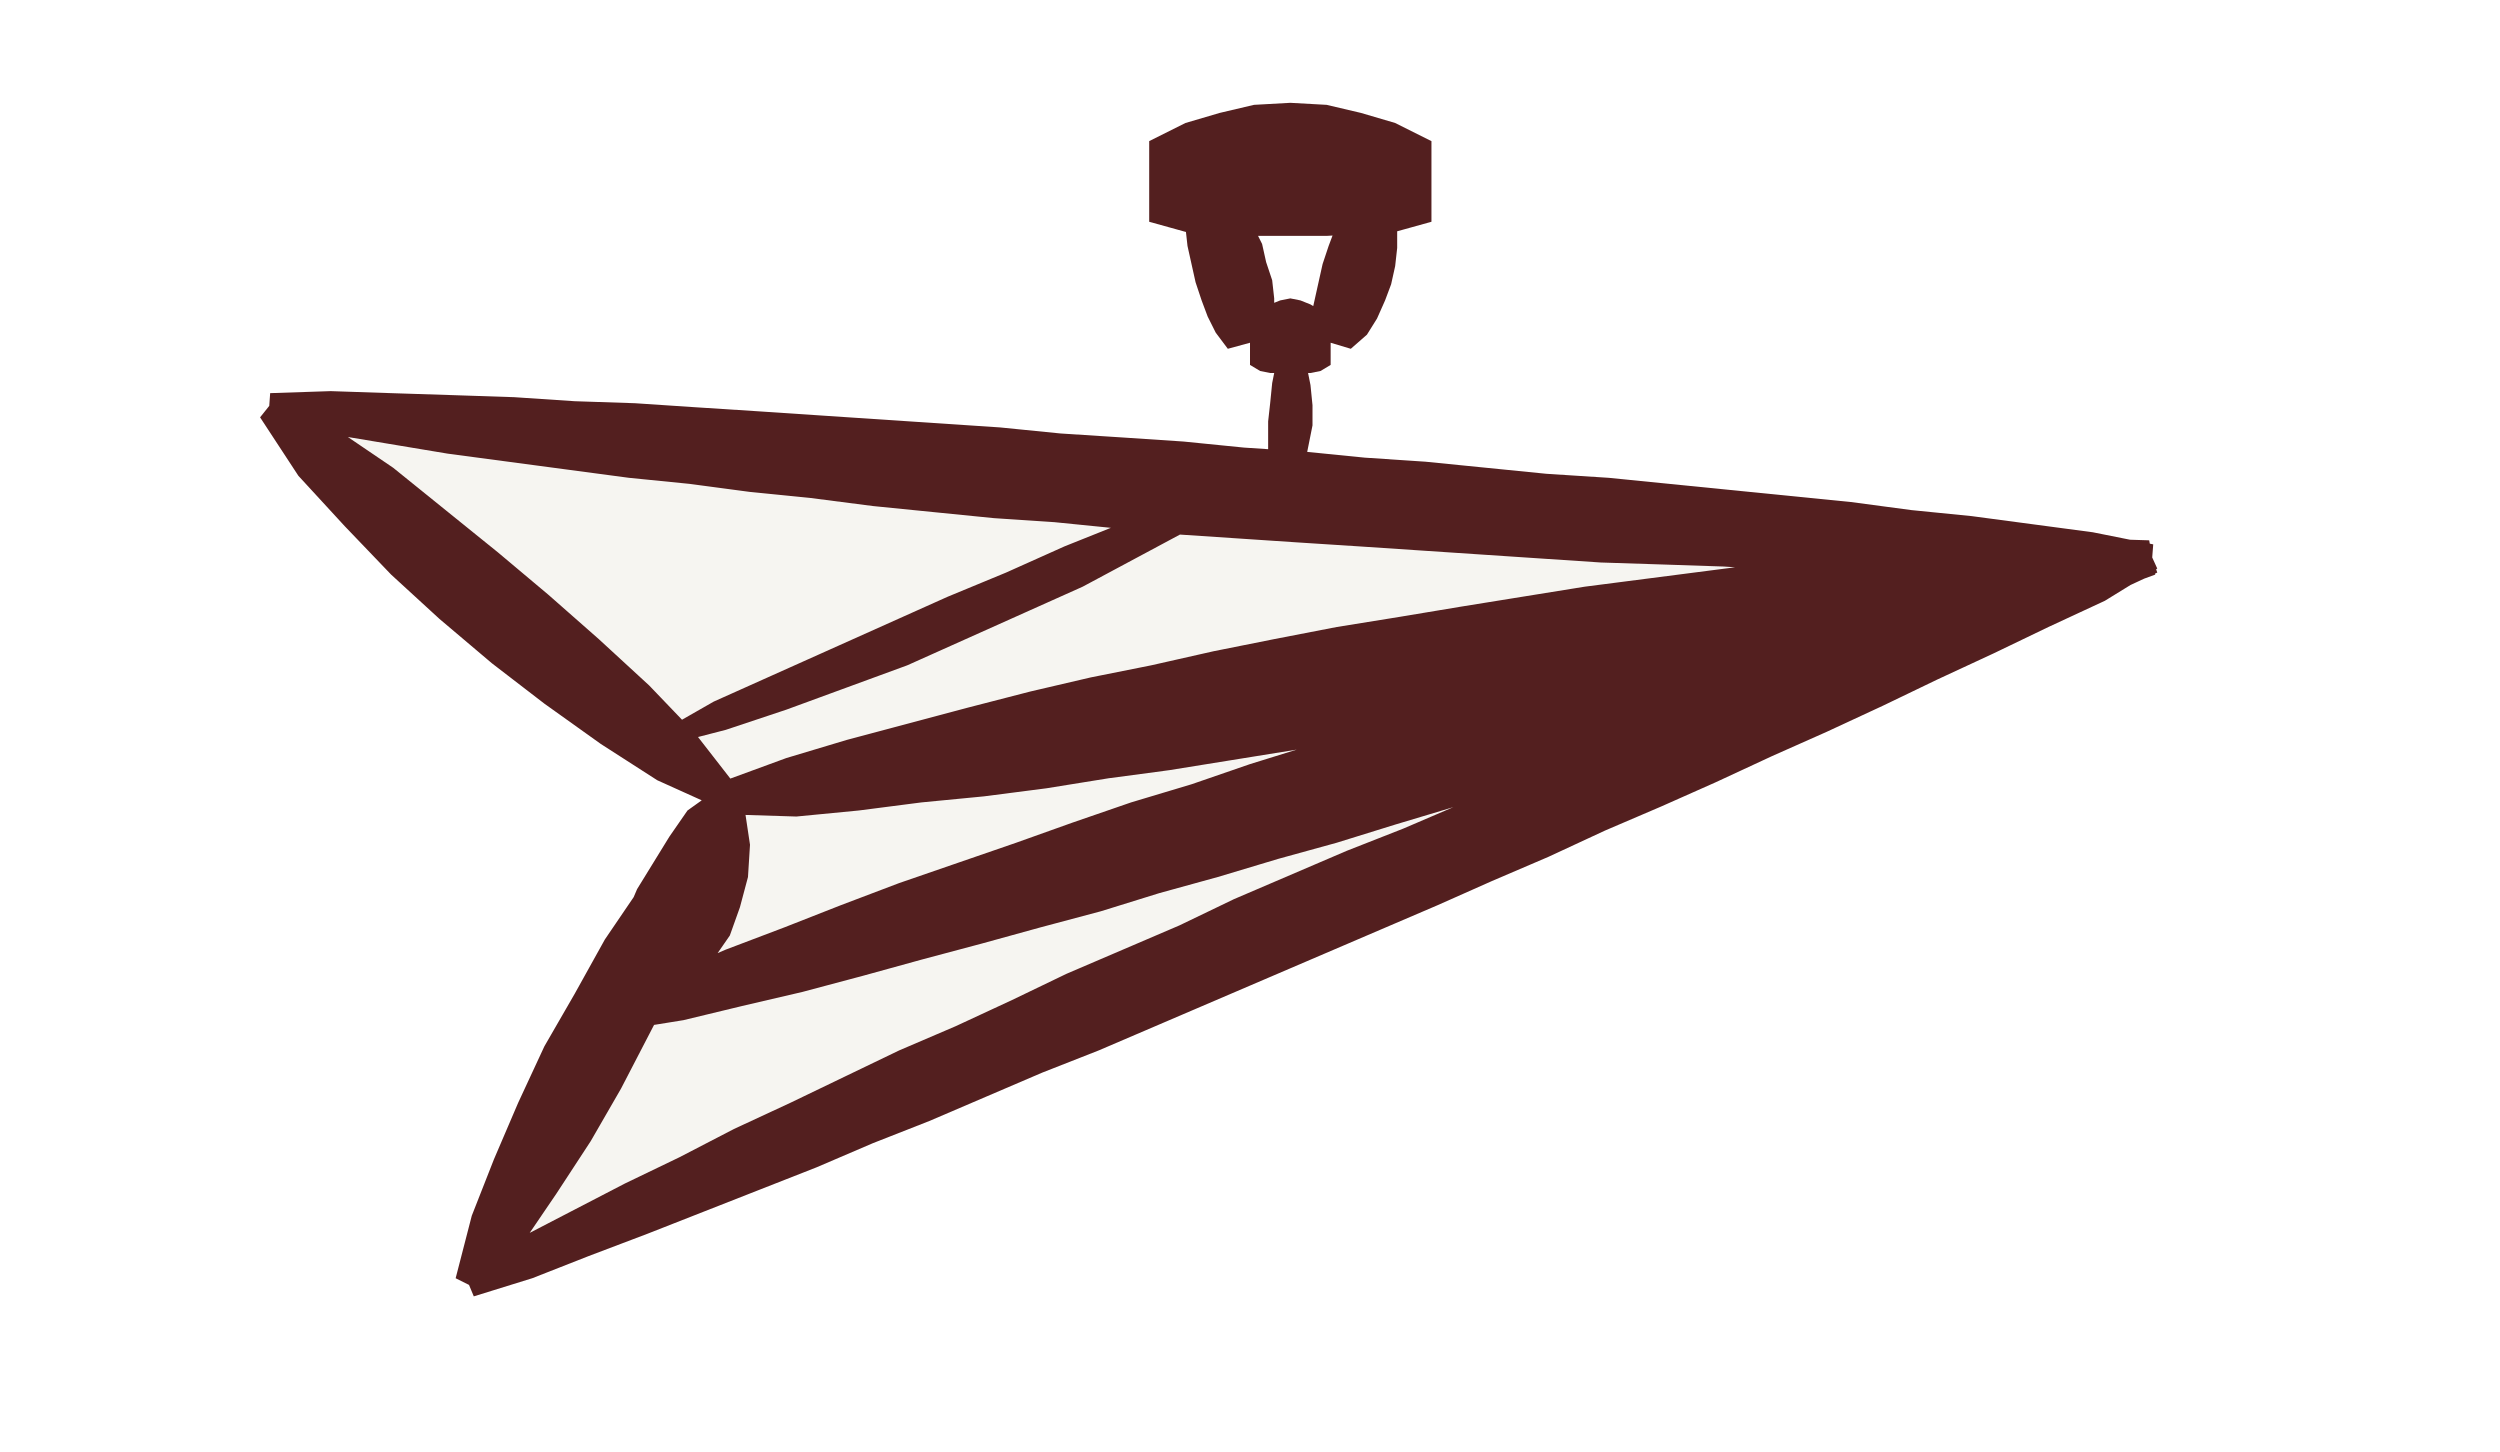
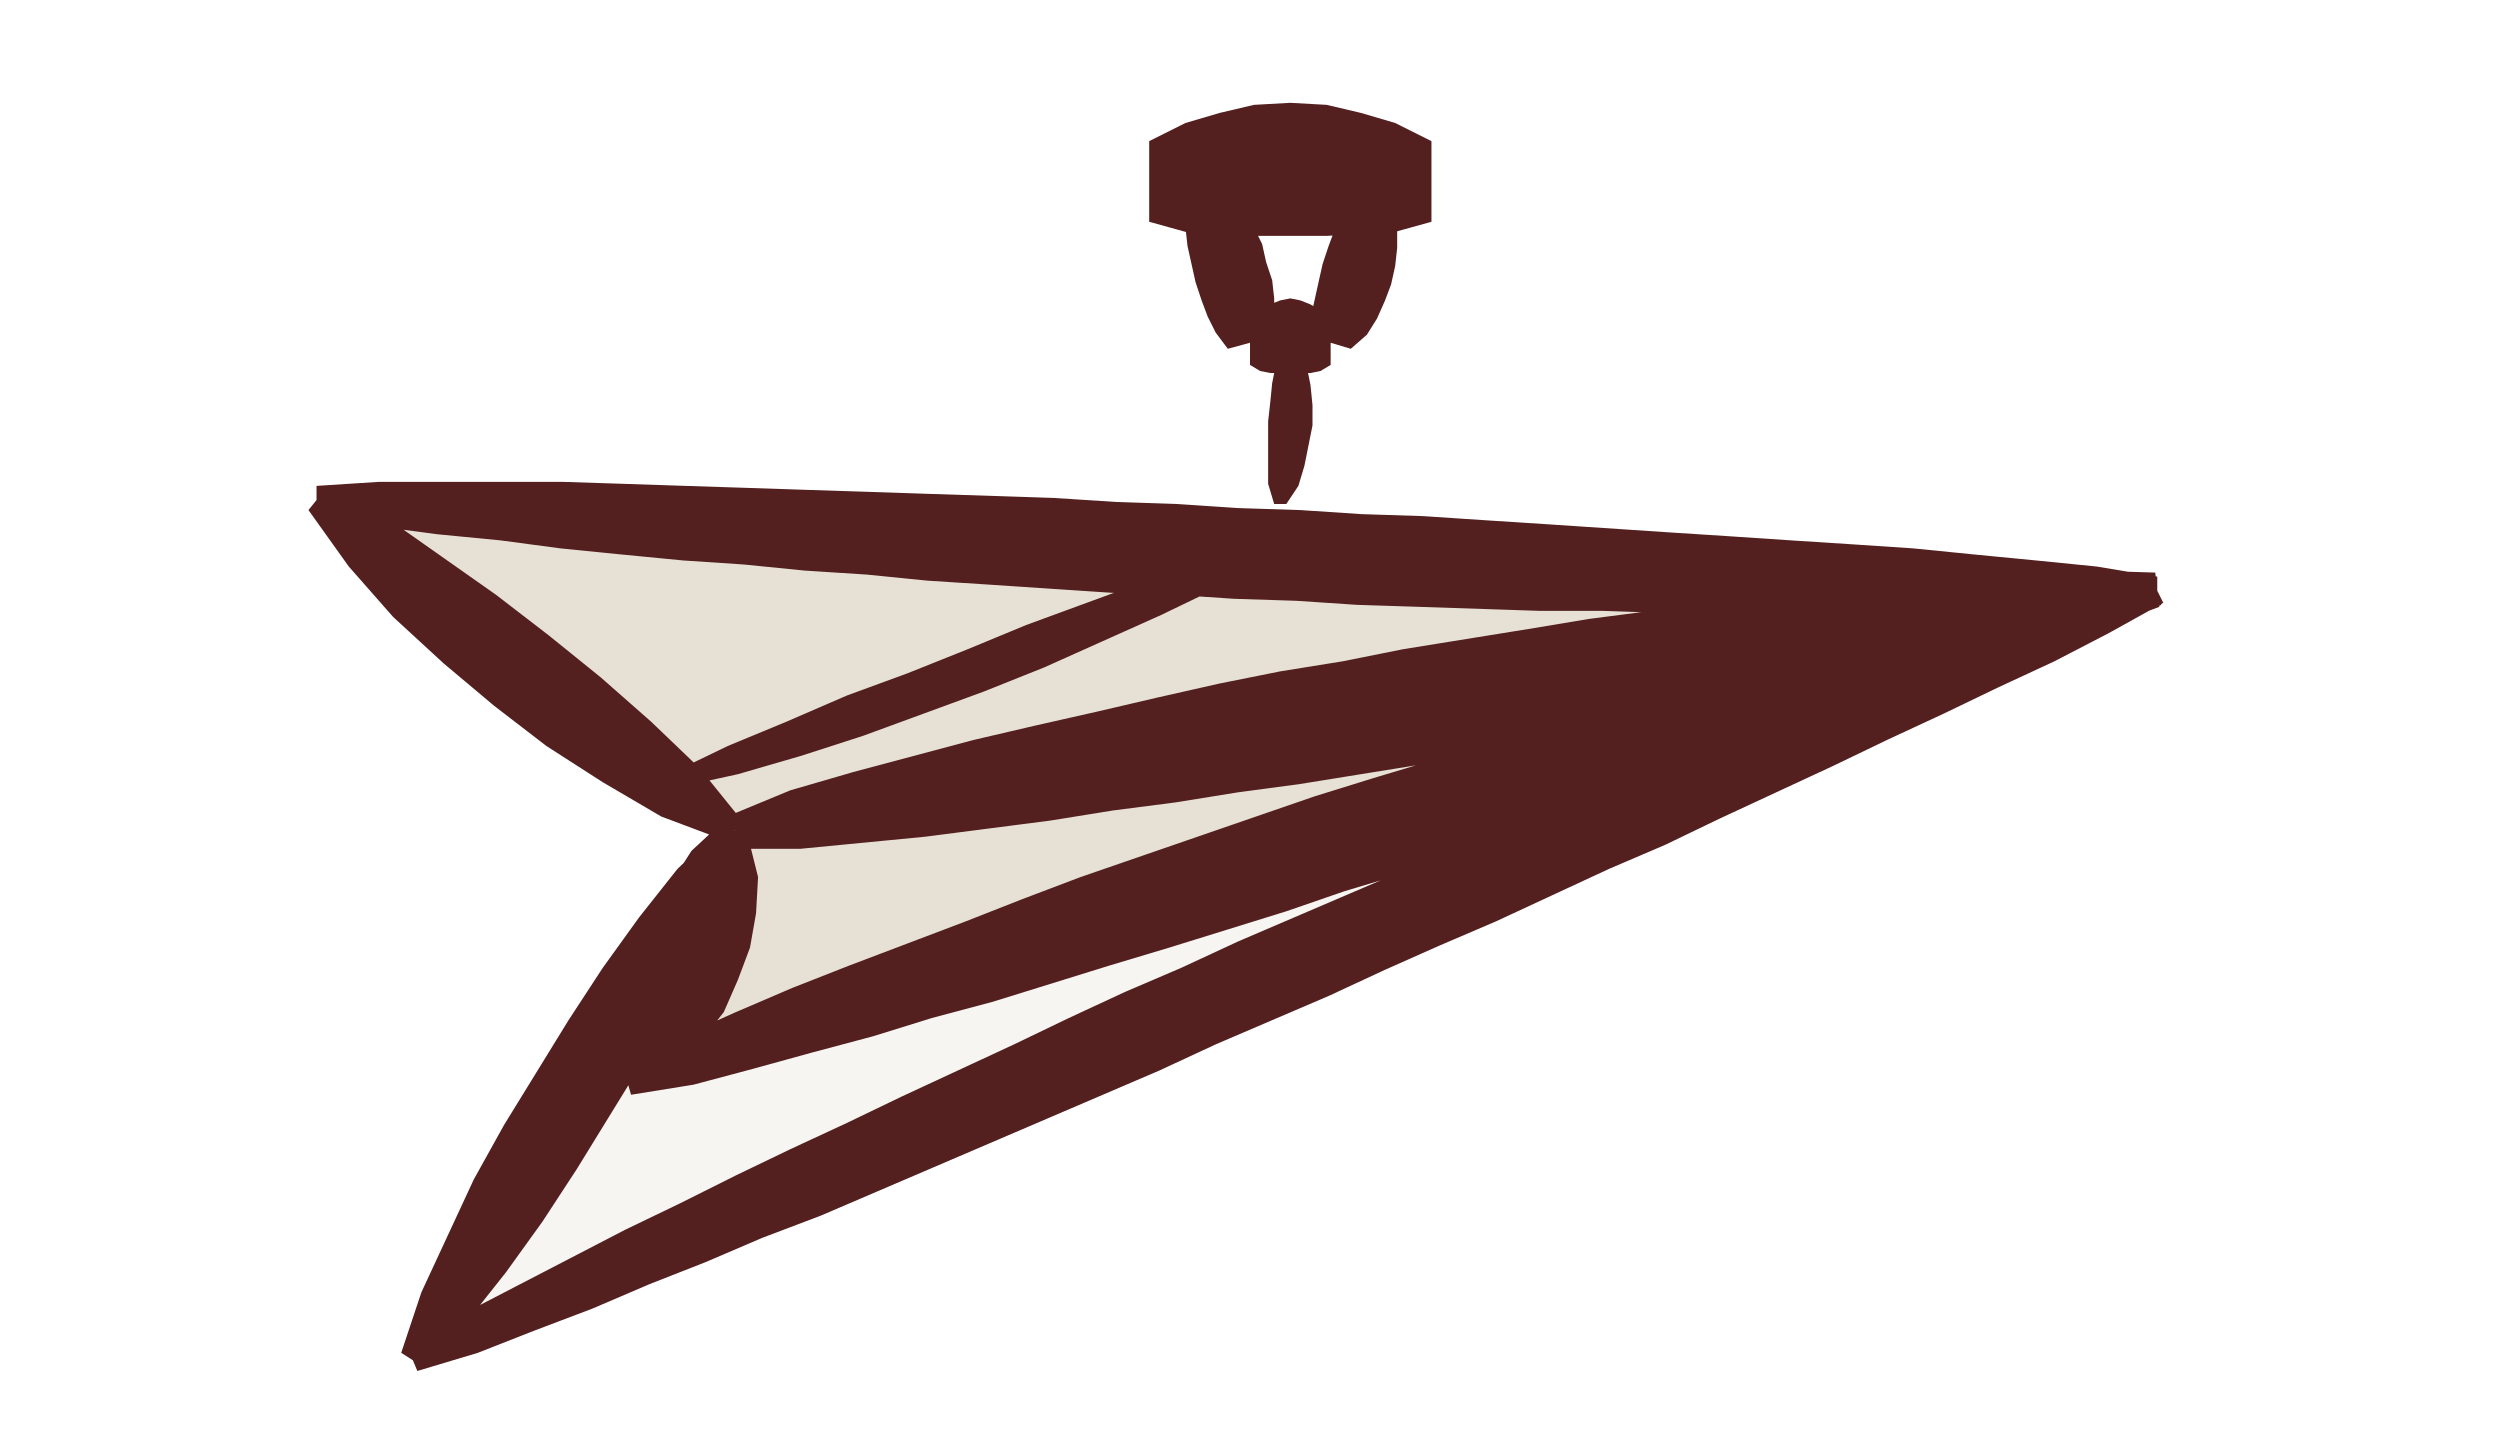
<svg xmlns="http://www.w3.org/2000/svg" viewBox="0 0 124 72" fill="none">
-   <path fill="#F6F5F1" d="M13.3 20.2L106.7 27.7L36.2 39.6Z" />
-   <path fill="#F6F5F1" d="M106.7 27.7L23.2 63.7L36.2 39.6Z" />
-   <path fill="#F6F5F1" d="M106.7 27.7L36.2 39.6L30.6 50.4Z" />
-   <path fill="#531F1F" d="M13.3 20.9L16.2 21.5L19.2 22.0L22.2 22.5L25.2 22.9L28.2 23.3L31.2 23.7L34.2 24.0L37.2 24.4L40.2 24.7L43.3 25.1L46.3 25.4L49.3 25.7L52.3 25.9L55.3 26.2L58.3 26.5L61.3 26.7L64.3 26.9L67.4 27.1L70.4 27.3L73.4 27.5L76.4 27.7L79.4 27.9L82.5 28.0L85.5 28.1L88.5 28.3L91.5 28.4L94.5 28.4L97.6 28.5L100.6 28.5L103.6 28.5L106.7 28.3L106.8 27.0L103.8 26.4L100.8 26.0L97.8 25.6L94.8 25.3L91.8 24.9L88.8 24.6L85.8 24.3L82.8 24.0L79.8 23.7L76.7 23.5L73.7 23.2L70.7 22.9L67.7 22.7L64.7 22.4L61.7 22.2L58.7 21.9L55.7 21.7L52.6 21.5L49.6 21.2L46.6 21.0L43.6 20.8L40.6 20.6L37.6 20.4L34.5 20.2L31.5 20.0L28.5 19.9L25.5 19.7L22.5 19.6L19.4 19.5L16.4 19.4L13.4 19.5ZM106.5 27.1L103.5 27.9L100.7 28.9L97.8 29.9L95.0 31.0L92.1 32.0L89.3 33.1L86.5 34.2L83.6 35.3L80.8 36.4L78.0 37.6L75.2 38.7L72.4 39.9L69.6 41.1L66.8 42.2L64.0 43.4L61.2 44.6L58.5 45.9L55.7 47.1L52.9 48.3L50.2 49.6L47.4 50.9L44.6 52.1L41.9 53.4L39.2 54.7L36.4 56.0L33.7 57.4L31.0 58.7L28.3 60.1L25.6 61.5L23.0 63.1L23.5 64.3L26.4 63.4L29.2 62.3L32.1 61.2L34.9 60.1L37.7 59.0L40.5 57.9L43.3 56.7L46.1 55.6L48.9 54.4L51.7 53.2L54.5 52.1L57.3 50.9L60.1 49.7L62.9 48.5L65.7 47.3L68.5 46.1L71.3 44.9L74.0 43.7L76.8 42.5L79.6 41.2L82.4 40.0L85.1 38.8L87.9 37.5L90.6 36.3L93.4 35.0L96.1 33.7L98.9 32.4L101.6 31.1L104.4 29.8L107.0 28.2ZM23.8 64.0L25.9 61.7L27.6 59.2L29.3 56.6L30.8 54.0L32.2 51.3L33.6 48.6L34.8 45.8L36.0 42.9L36.7 39.9L35.6 39.3L33.5 41.6L31.7 44.1L30.0 46.6L28.5 49.3L27.0 51.9L25.7 54.7L24.5 57.5L23.4 60.3L22.6 63.4ZM36.6 39.1L34.5 36.4L32.2 34.0L29.7 31.7L27.2 29.5L24.7 27.4L22.1 25.3L19.5 23.2L16.7 21.3L13.7 19.7L12.9 20.7L14.8 23.6L17.1 26.1L19.4 28.5L21.8 30.7L24.4 32.9L27.0 34.9L29.8 36.9L32.6 38.7L35.7 40.1ZM106.6 26.8L103.4 26.7L100.3 26.8L97.2 27.0L94.1 27.3L91.0 27.6L87.9 27.9L84.8 28.3L81.7 28.7L78.6 29.1L75.5 29.6L72.4 30.1L69.4 30.6L66.3 31.1L63.2 31.7L60.2 32.3L57.1 33.0L54.1 33.6L51.1 34.3L48.0 35.1L45.0 35.9L42.0 36.7L39.0 37.6L36.0 38.7L36.3 40.4L39.5 40.5L42.6 40.2L45.7 39.8L48.8 39.5L51.9 39.1L55.0 38.6L58.0 38.2L61.1 37.7L64.2 37.2L67.3 36.7L70.3 36.2L73.4 35.7L76.5 35.2L79.5 34.6L82.6 34.1L85.6 33.5L88.7 32.9L91.8 32.3L94.8 31.7L97.8 31.0L100.9 30.3L103.9 29.6L106.9 28.5ZM35.5 39.2L34.1 40.2L33.2 41.5L32.4 42.8L31.6 44.1L31.0 45.5L30.4 46.9L29.9 48.3L29.9 50.0L31.3 50.7L33.1 50.0L34.3 48.9L35.3 47.7L36.2 46.4L36.7 45.0L37.1 43.5L37.2 41.9L36.9 39.9ZM106.5 26.9L103.4 27.3L100.4 27.9L97.4 28.5L94.4 29.2L91.4 29.8L88.5 30.6L85.5 31.3L82.5 32.0L79.6 32.8L76.6 33.6L73.7 34.4L70.7 35.3L67.8 36.1L64.9 37.0L62.0 37.9L59.1 38.9L56.1 39.8L53.2 40.8L50.4 41.8L47.5 42.8L44.6 43.8L41.7 44.9L38.9 46.0L36.0 47.1L33.2 48.3L30.4 49.7L30.8 51.1L33.9 50.6L36.8 49.9L39.8 49.2L42.8 48.4L45.7 47.6L48.7 46.8L51.6 46.0L54.6 45.2L57.5 44.3L60.4 43.5L63.4 42.6L66.3 41.8L69.2 40.9L72.2 40.0L75.1 39.1L78.0 38.2L80.9 37.3L83.8 36.4L86.8 35.5L89.7 34.6L92.6 33.6L95.5 32.7L98.4 31.7L101.3 30.7L104.2 29.7L107.0 28.4ZM61.8 23.8L58.7 24.8L55.8 25.9L52.8 27.1L49.9 28.4L47.0 29.6L44.1 30.9L41.2 32.2L38.3 33.5L35.4 34.8L32.6 36.4L32.9 37.0L36.0 36.2L39.0 35.2L42.0 34.1L45.0 33.0L47.9 31.7L50.8 30.4L53.7 29.1L56.5 27.6L59.3 26.1L62.0 24.4ZM57.0 11.0L58.8 11.5L60.5 11.6L62.2 11.7L64.0 11.7L65.8 11.7L67.5 11.6L69.2 11.5L71.0 11.0L71.0 7.0L69.2 6.1L67.5 5.6L65.8 5.2L64.0 5.1L62.2 5.2L60.5 5.6L58.8 6.1L57.0 7.0ZM58.9 10.3L58.8 11.3L58.9 12.2L59.1 13.1L59.3 14.0L59.6 14.9L59.9 15.7L60.3 16.5L60.9 17.3L63.1 16.7L63.2 15.7L63.2 14.8L63.1 13.9L62.8 13.0L62.6 12.1L62.2 11.3L61.7 10.5L61.1 9.7ZM67.0 9.7L66.5 10.5L66.2 11.4L65.9 12.2L65.6 13.1L65.4 14.0L65.2 14.9L65.0 15.8L65.0 16.7L67.0 17.3L67.8 16.6L68.3 15.8L68.7 14.9L69.0 14.1L69.2 13.2L69.3 12.3L69.3 11.3L69.0 10.3ZM62.0 18.1L62.5 18.4L63.0 18.5L63.5 18.5L64.0 18.5L64.5 18.5L65.0 18.5L65.5 18.4L66.0 18.1L66.0 15.9L65.5 15.4L65.0 15.1L64.5 14.9L64.0 14.8L63.5 14.9L63.0 15.1L62.5 15.4L62.0 15.9ZM63.7 17.0L63.3 18.0L63.1 19.0L63.0 20.0L62.9 20.9L62.9 22.0L62.9 23.0L62.9 24.0L63.2 25.0L63.8 25.0L64.4 24.1L64.7 23.1L64.9 22.1L65.1 21.1L65.1 20.1L65.0 19.1L64.8 18.1L64.3 17.0Z" />
+   <path fill="#E6E1D4" d="M15.7 24.8L107.0 29.3L36.4 41.2Z" />
+   <path fill="#F6F5F1" d="M107.0 29.3L20.5 67.4L36.4 41.2Z" />
+   <path fill="#E6E1D4" d="M107.0 29.3L36.4 41.2L31.1 53.6Z" />
+   <path fill="#531F1F" d="M15.7 25.5L18.7 26.1L21.7 26.5L24.8 26.8L27.8 27.2L30.8 27.5L33.9 27.8L36.9 28.0L39.9 28.3L43.0 28.5L46.0 28.8L49.1 29.0L52.1 29.2L55.1 29.4L58.2 29.5L61.2 29.7L64.3 29.8L67.3 30.0L70.4 30.1L73.4 30.2L76.4 30.3L79.5 30.3L82.5 30.4L85.6 30.4L88.6 30.5L91.7 30.5L94.7 30.4L97.8 30.4L100.8 30.4L103.9 30.3L107.0 30.0L107.0 28.6L104.0 28.1L101.0 27.8L97.9 27.5L94.9 27.2L91.9 27.0L88.8 26.8L85.8 26.6L82.7 26.4L79.7 26.2L76.7 26.0L73.6 25.8L70.6 25.6L67.5 25.5L64.5 25.3L61.4 25.2L58.4 25.0L55.4 24.9L52.3 24.7L49.3 24.6L46.2 24.5L43.2 24.4L40.1 24.3L37.1 24.2L34.0 24.1L31.0 24.0L27.9 23.9L24.9 23.9L21.8 23.9L18.8 23.9L15.7 24.1ZM106.7 28.7L103.8 29.6L100.9 30.6L98.0 31.6L95.2 32.7L92.3 33.8L89.5 34.9L86.7 36.1L83.8 37.2L81.0 38.4L78.2 39.5L75.4 40.7L72.6 41.9L69.8 43.1L67.0 44.3L64.2 45.5L61.4 46.7L58.6 48.0L55.8 49.2L53.0 50.5L50.3 51.8L47.5 53.1L44.7 54.4L42.0 55.7L39.2 57.0L36.5 58.3L33.7 59.7L31.0 61.0L28.3 62.4L25.6 63.8L22.9 65.2L20.2 66.8L20.7 68.0L23.7 67.1L26.5 66.0L29.4 64.9L32.2 63.7L35.0 62.6L37.8 61.4L40.7 60.3L43.5 59.1L46.3 57.9L49.1 56.7L51.9 55.5L54.7 54.3L57.5 53.1L60.3 51.8L63.1 50.6L65.9 49.4L68.7 48.1L71.4 46.9L74.2 45.7L77.0 44.4L79.8 43.1L82.6 41.9L85.3 40.6L88.1 39.3L90.9 38.0L93.6 36.7L96.4 35.4L99.1 34.1L101.9 32.8L104.6 31.4L107.3 29.9ZM21.0 67.8L23.2 65.5L25.1 63.1L26.9 60.6L28.6 58.0L30.2 55.4L31.8 52.8L33.3 50.1L34.7 47.3L36.0 44.5L37.0 41.5L35.9 40.9L33.6 43.1L31.7 45.5L29.9 48.0L28.2 50.6L26.6 53.2L25.0 55.8L23.5 58.5L22.2 61.3L20.9 64.1L19.9 67.1ZM36.8 40.7L34.7 38.1L32.3 35.8L29.8 33.6L27.2 31.5L24.6 29.5L21.9 27.6L19.2 25.7L16.1 24.3L15.3 25.3L17.3 28.1L19.5 30.6L22.0 32.9L24.5 35.0L27.1 37.0L29.9 38.8L32.8 40.5L36.0 41.7ZM106.9 28.4L103.7 28.3L100.5 28.4L97.4 28.7L94.3 28.9L91.2 29.2L88.1 29.6L85.0 29.9L81.9 30.3L78.8 30.7L75.8 31.2L72.7 31.7L69.6 32.2L66.6 32.8L63.5 33.3L60.5 33.9L57.4 34.6L54.4 35.3L51.3 36.0L48.3 36.7L45.3 37.5L42.3 38.3L39.2 39.2L36.3 40.4L36.6 42.1L39.7 42.1L42.8 41.8L45.9 41.5L49.0 41.1L52.1 40.7L55.2 40.2L58.3 39.8L61.4 39.3L64.4 38.9L67.5 38.4L70.6 37.9L73.7 37.3L76.7 36.8L79.8 36.3L82.8 35.7L85.9 35.1L89.0 34.5L92.0 33.9L95.1 33.3L98.1 32.6L101.1 31.9L104.2 31.2L107.1 30.1ZM35.7 40.9L34.3 42.2L33.4 43.6L32.7 45.1L32.0 46.6L31.3 48.2L30.8 49.8L30.4 51.5L30.4 53.3L31.8 53.9L33.6 52.9L34.8 51.6L35.9 50.2L36.6 48.6L37.2 47.0L37.5 45.3L37.6 43.5L37.1 41.5ZM106.8 28.6L103.7 29.0L100.7 29.6L97.7 30.3L94.7 31.0L91.7 31.8L88.7 32.6L85.8 33.4L82.8 34.2L79.9 35.0L76.9 35.9L74.0 36.8L71.1 37.7L68.1 38.6L65.2 39.5L62.3 40.5L59.4 41.5L56.5 42.5L53.6 43.5L50.7 44.6L47.9 45.7L45.0 46.8L42.1 47.9L39.3 49.0L36.5 50.2L33.6 51.5L30.9 52.9L31.3 54.3L34.4 53.8L37.4 53.0L40.3 52.2L43.3 51.4L46.2 50.5L49.2 49.7L52.1 48.8L55.0 47.9L58.0 47.0L60.9 46.1L63.8 45.2L66.7 44.2L69.7 43.3L72.6 42.4L75.5 41.4L78.4 40.5L81.3 39.5L84.2 38.5L87.1 37.6L90.0 36.6L92.9 35.6L95.8 34.5L98.7 33.5L101.6 32.4L104.4 31.3L107.2 30.0ZM63.1 26.8L60.0 27.7L56.9 28.8L53.9 29.9L50.9 31.0L48.0 32.2L45.0 33.4L42.0 34.5L39.0 35.8L36.1 37.0L33.2 38.4L33.4 39.1L36.6 38.4L39.7 37.5L42.8 36.5L45.8 35.4L48.8 34.3L51.8 33.1L54.7 31.8L57.6 30.5L60.5 29.1L63.3 27.4ZM57.0 11.0L58.8 11.5L60.5 11.6L62.2 11.7L64.0 11.7L65.8 11.7L67.5 11.6L69.2 11.5L71.0 11.0L71.0 7.0L69.2 6.1L67.5 5.6L65.8 5.2L64.0 5.1L62.2 5.2L60.5 5.6L58.8 6.1L57.0 7.0ZM58.9 10.3L58.8 11.3L58.9 12.2L59.1 13.1L59.3 14.0L59.6 14.9L59.9 15.7L60.3 16.5L60.9 17.3L63.1 16.7L63.2 15.7L63.2 14.8L63.1 13.9L62.8 13.0L62.6 12.1L62.2 11.3L61.7 10.5L61.1 9.7ZM67.0 9.7L66.5 10.5L66.2 11.4L65.9 12.2L65.6 13.1L65.4 14.0L65.2 14.9L65.0 15.8L65.0 16.7L67.0 17.3L67.8 16.6L68.3 15.8L68.7 14.9L69.0 14.1L69.2 13.2L69.3 12.3L69.3 11.3L69.0 10.3ZM62.0 18.1L62.5 18.4L63.0 18.5L63.5 18.5L64.0 18.5L64.5 18.5L65.0 18.5L65.5 18.4L66.0 18.1L66.0 15.9L65.5 15.4L65.0 15.1L64.5 14.9L64.0 14.8L63.5 14.9L63.0 15.1L62.5 15.4L62.0 15.9ZM63.7 17.0L63.3 18.0L63.1 19.0L63.0 20.0L62.9 20.9L62.9 22.0L62.9 23.0L62.9 24.0L63.2 25.0L63.8 25.0L64.4 24.1L64.7 23.1L64.9 22.1L65.1 21.1L65.1 20.1L65.0 19.1L64.8 18.1L64.3 17.0Z" />
</svg>
